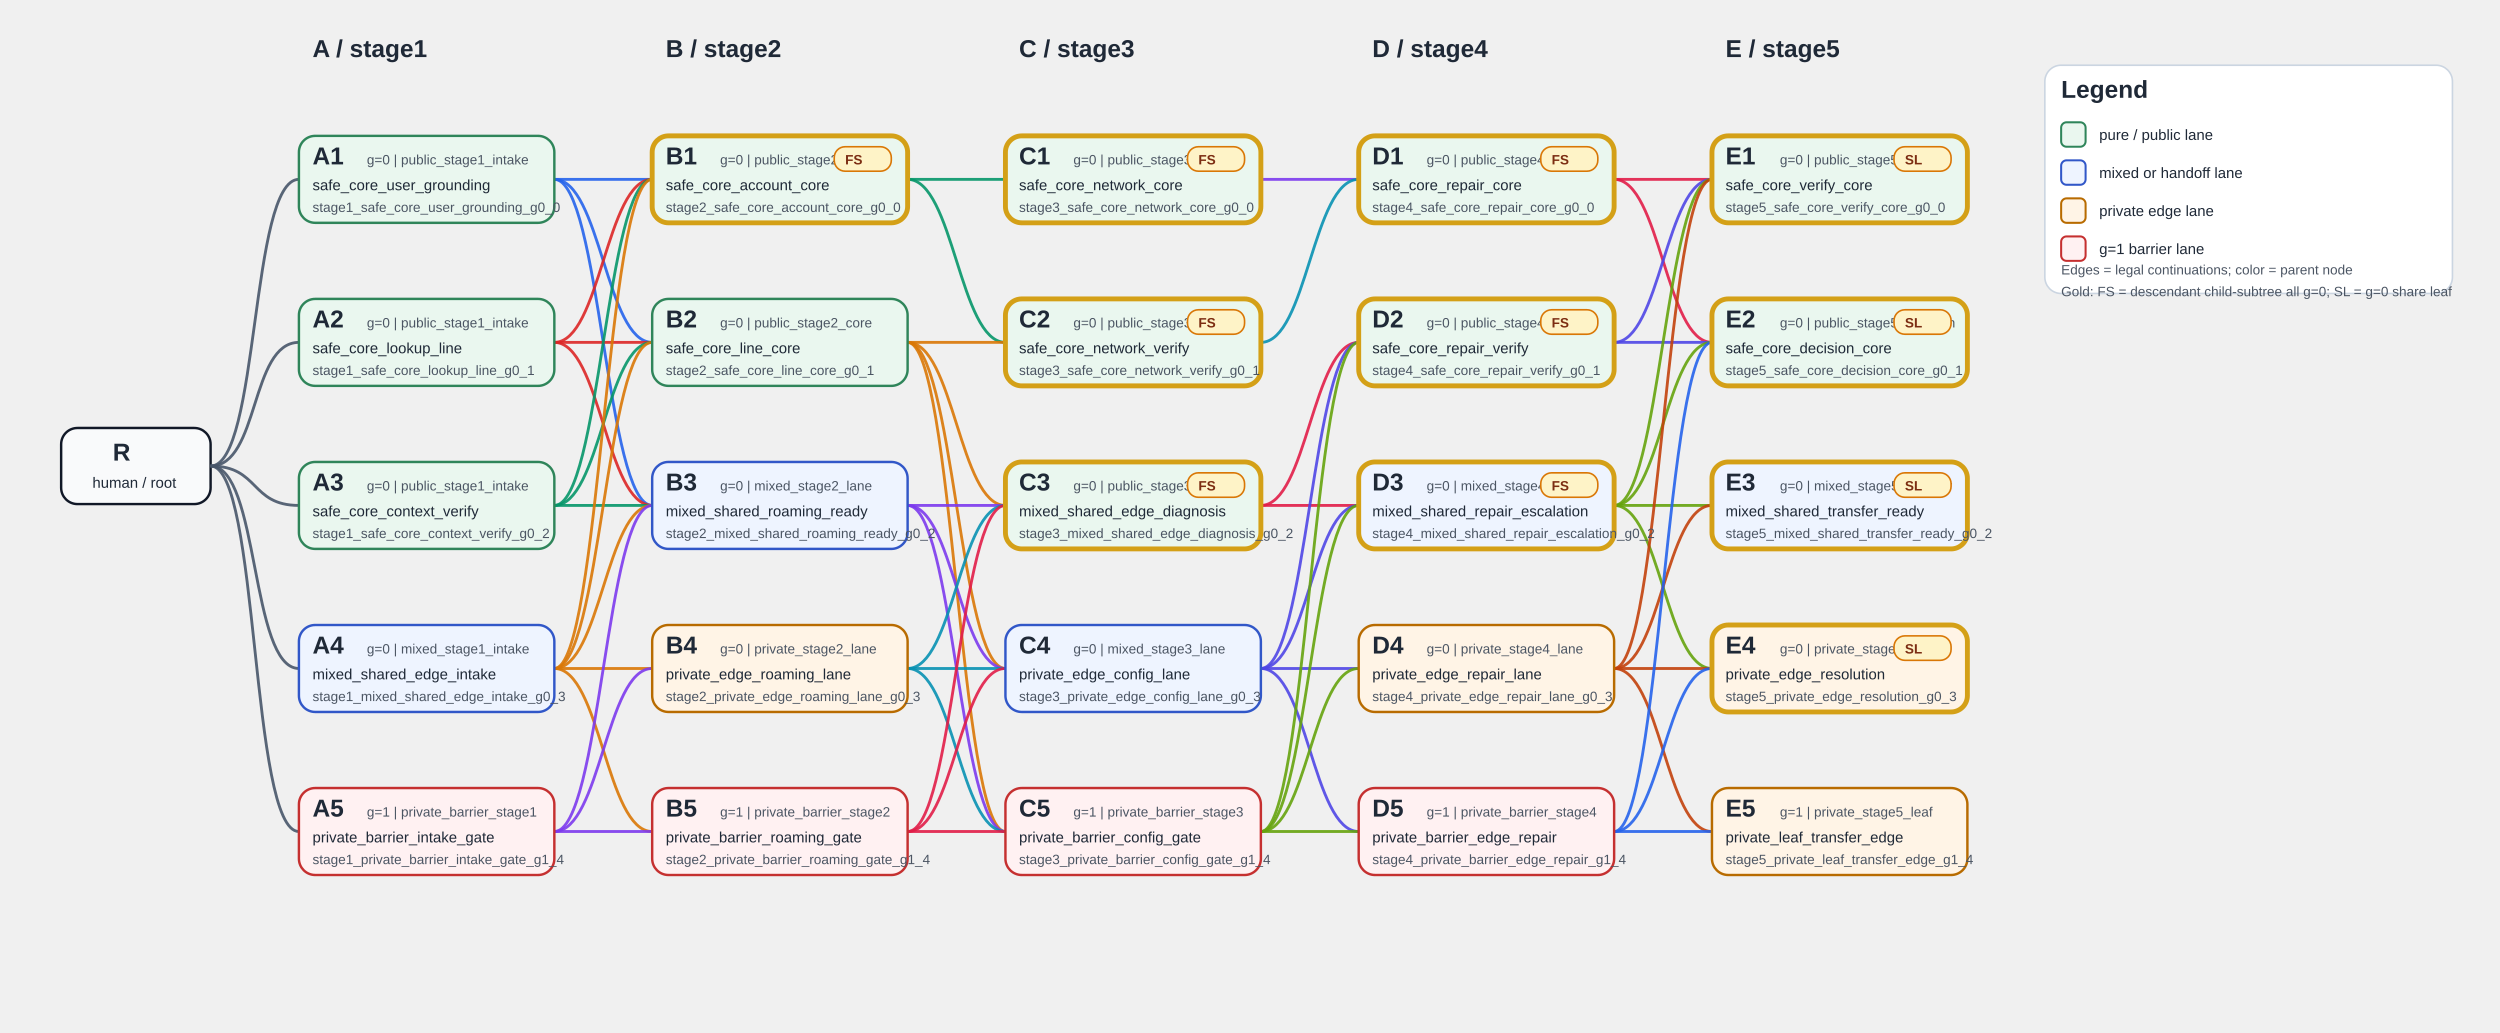
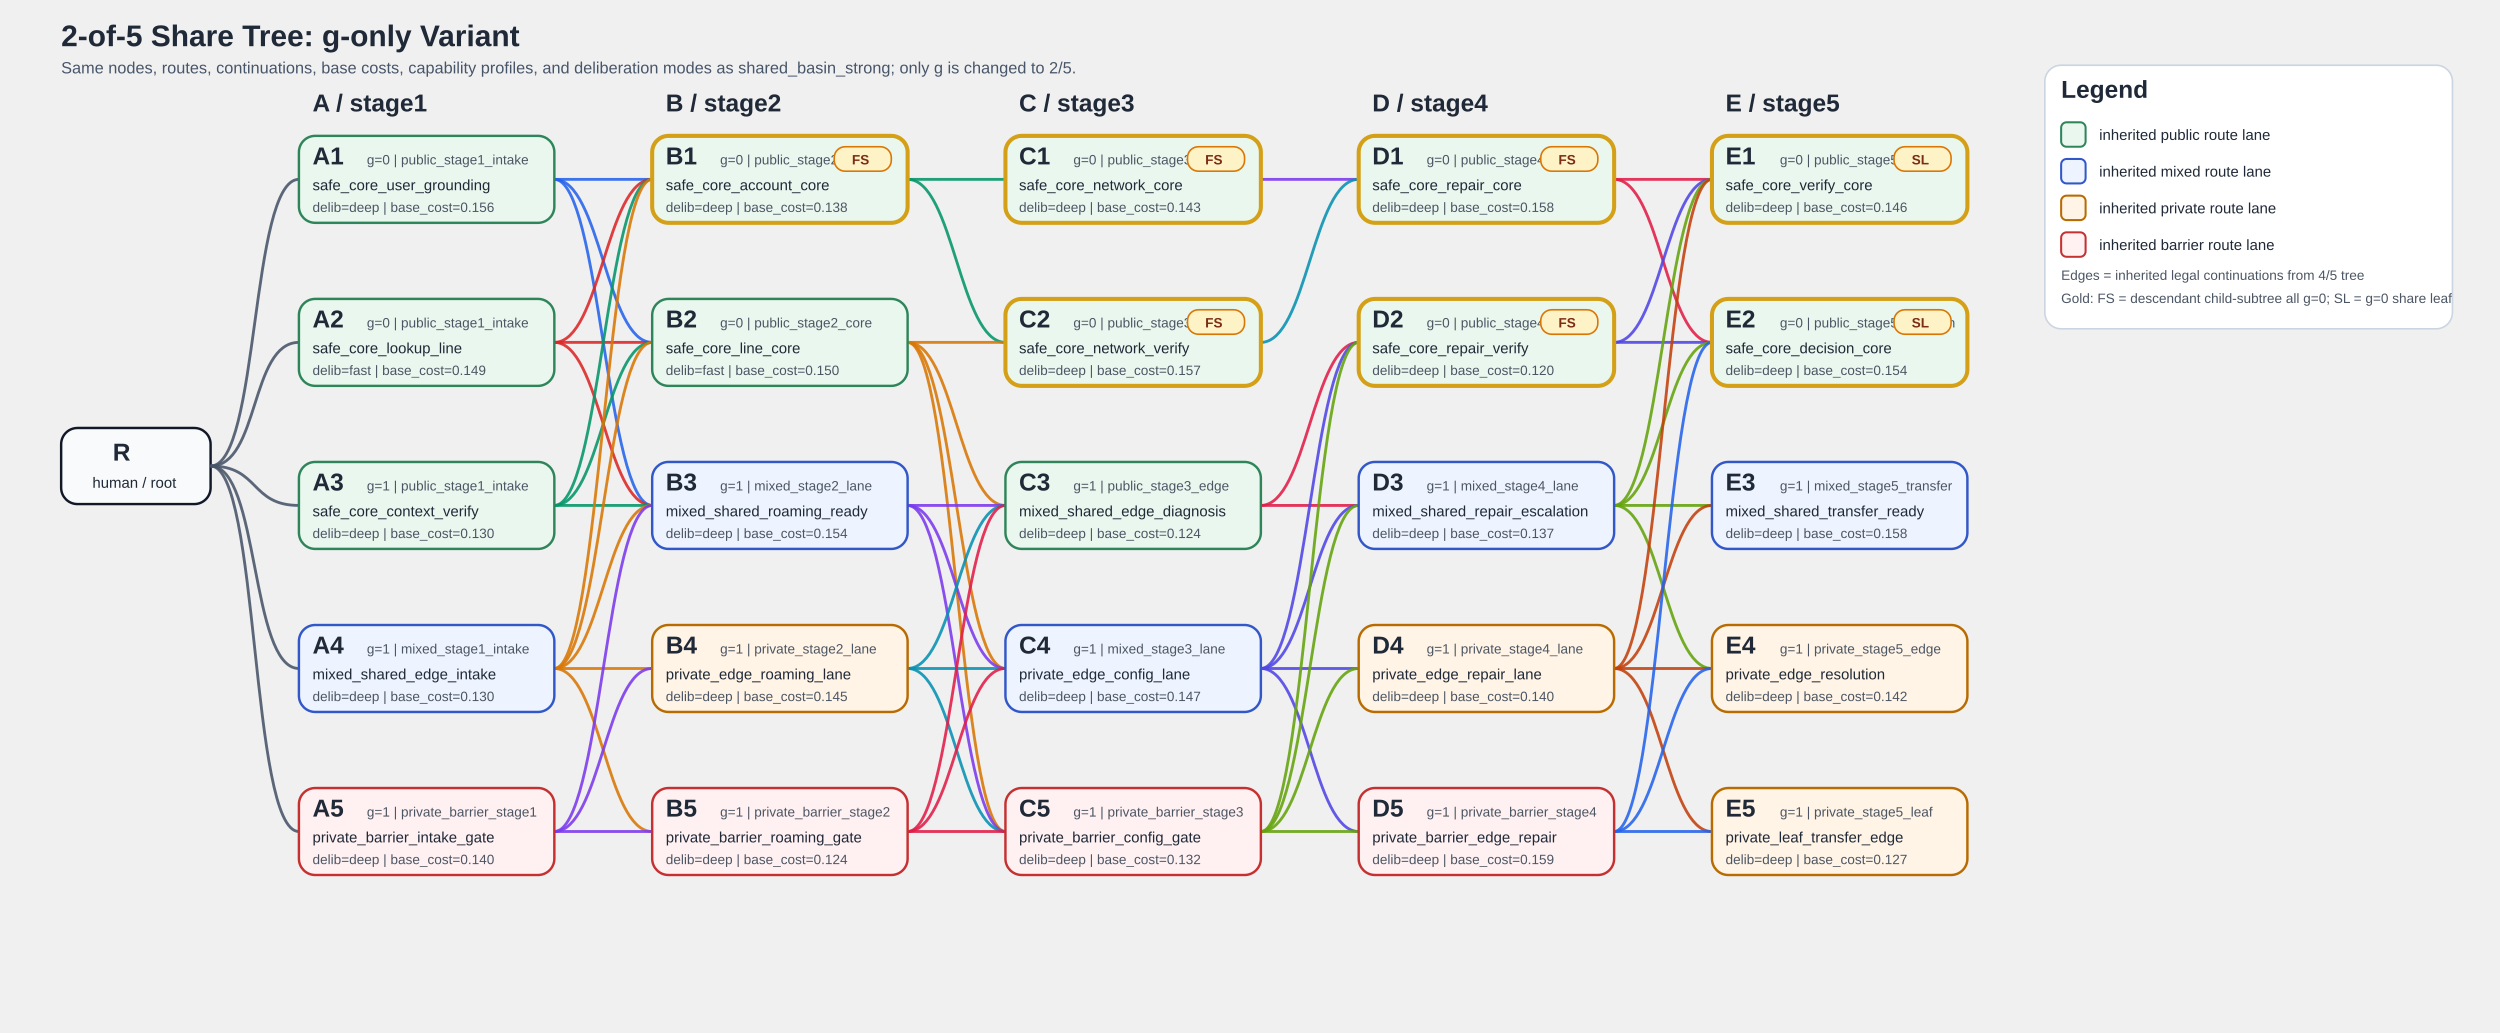
<svg xmlns="http://www.w3.org/2000/svg" width="1840.0" height="760.0" viewBox="0 0 1840.0 760.0">
  <style>
text { font-family: Arial, sans-serif; fill: #1f2937; }
+ .title { font-size: 22px; font-weight: 800; }
+ .subtitle { font-size: 12px; fill: #475569; }
.stage-title { font-size: 18px; font-weight: 700; }
.node-alias { font-size: 18px; font-weight: 700; }
.node-role { font-size: 11px; }
.node-meta { font-size: 10px; fill: #4b5563; }
- .node-badge { font-size: 10px; font-weight: 700; fill: #7c2d12; }
- .edge { stroke-width: 2.1; fill: none; opacity: 0.9; }
+ .node-note { font-size: 10px; font-weight: 700; fill: #7c2d12; }
+ .edge { stroke-width: 2.1; fill: none; opacity: 0.88; }
.root-box { fill: #f9fafb; stroke: #111827; stroke-width: 1.8; rx: 12; }
</style>
-   <text class="stage-title" x="230.0" y="42">A / stage1</text>
-   <text class="stage-title" x="490.0" y="42">B / stage2</text>
-   <text class="stage-title" x="750.0" y="42">C / stage3</text>
-   <text class="stage-title" x="1010.0" y="42">D / stage4</text>
-   <text class="stage-title" x="1270.0" y="42">E / stage5</text>
+   <text class="title" x="45" y="34">2-of-5 Share Tree: g-only Variant</text>
+   <text class="subtitle" x="45" y="54">Same nodes, routes, continuations, base costs, capability profiles, and deliberation modes as shared_basin_strong; only g is changed to 2/5.</text>
+   <text class="stage-title" x="230.0" y="82">A / stage1</text>
+   <text class="stage-title" x="490.0" y="82">B / stage2</text>
+   <text class="stage-title" x="750.0" y="82">C / stage3</text>
+   <text class="stage-title" x="1010.0" y="82">D / stage4</text>
+   <text class="stage-title" x="1270.0" y="82">E / stage5</text>
  <rect class="root-box" x="45.0" y="315.0" width="110.0" height="56.0" />
  <text class="node-alias" x="83.0" y="339.0">R</text>
  <text class="node-role" x="68.0" y="359.0">human / root</text>
  <path class="edge" stroke="#475569" d="M 155.0,343.0 C 191.0,343.0 184.0,132.0 220.0,132.0" />
  <path class="edge" stroke="#475569" d="M 155.0,343.0 C 191.0,343.0 184.0,252.0 220.0,252.0" />
  <path class="edge" stroke="#475569" d="M 155.0,343.0 C 191.0,343.0 184.0,372.0 220.0,372.0" />
  <path class="edge" stroke="#475569" d="M 155.0,343.0 C 191.0,343.0 184.0,492.0 220.0,492.0" />
  <path class="edge" stroke="#475569" d="M 155.0,343.0 C 191.0,343.0 184.0,612.0 220.0,612.0" />
  <path class="edge" stroke="#2563eb" d="M 408.0,132.0 C 442.0,132.0 446.0,132.0 480.0,132.0" />
  <path class="edge" stroke="#2563eb" d="M 408.0,132.0 C 442.0,132.0 446.0,252.0 480.0,252.0" />
  <path class="edge" stroke="#2563eb" d="M 408.0,132.0 C 442.0,132.0 446.0,372.0 480.0,372.0" />
  <path class="edge" stroke="#dc2626" d="M 408.0,252.0 C 442.0,252.0 446.0,132.0 480.0,132.0" />
  <path class="edge" stroke="#dc2626" d="M 408.0,252.0 C 442.0,252.0 446.0,252.0 480.0,252.0" />
  <path class="edge" stroke="#dc2626" d="M 408.0,252.0 C 442.0,252.0 446.0,372.0 480.0,372.0" />
  <path class="edge" stroke="#059669" d="M 408.0,372.0 C 442.0,372.0 446.0,132.0 480.0,132.0" />
  <path class="edge" stroke="#059669" d="M 408.0,372.0 C 442.0,372.0 446.0,252.0 480.0,252.0" />
  <path class="edge" stroke="#059669" d="M 408.0,372.0 C 442.0,372.0 446.0,372.0 480.0,372.0" />
  <path class="edge" stroke="#d97706" d="M 408.0,492.0 C 442.0,492.0 446.0,132.0 480.0,132.0" />
  <path class="edge" stroke="#d97706" d="M 408.0,492.0 C 442.0,492.0 446.0,252.0 480.0,252.0" />
  <path class="edge" stroke="#d97706" d="M 408.0,492.0 C 442.0,492.0 446.0,372.0 480.0,372.0" />
  <path class="edge" stroke="#d97706" d="M 408.0,492.0 C 442.0,492.0 446.0,492.0 480.0,492.0" />
  <path class="edge" stroke="#d97706" d="M 408.0,492.0 C 442.0,492.0 446.0,612.0 480.0,612.0" />
  <path class="edge" stroke="#7c3aed" d="M 408.0,612.0 C 442.0,612.0 446.0,372.0 480.0,372.0" />
  <path class="edge" stroke="#7c3aed" d="M 408.0,612.0 C 442.0,612.0 446.0,492.0 480.0,492.0" />
  <path class="edge" stroke="#7c3aed" d="M 408.0,612.0 C 442.0,612.0 446.0,612.0 480.0,612.0" />
  <path class="edge" stroke="#059669" d="M 668.0,132.0 C 702.0,132.0 706.0,132.0 740.0,132.0" />
  <path class="edge" stroke="#059669" d="M 668.0,132.0 C 702.0,132.0 706.0,252.0 740.0,252.0" />
  <path class="edge" stroke="#d97706" d="M 668.0,252.0 C 702.0,252.0 706.0,252.0 740.0,252.0" />
  <path class="edge" stroke="#d97706" d="M 668.0,252.0 C 702.0,252.0 706.0,372.0 740.0,372.0" />
  <path class="edge" stroke="#d97706" d="M 668.0,252.0 C 702.0,252.0 706.0,492.0 740.0,492.0" />
  <path class="edge" stroke="#d97706" d="M 668.0,252.0 C 702.0,252.0 706.0,612.0 740.0,612.0" />
  <path class="edge" stroke="#7c3aed" d="M 668.0,372.0 C 702.0,372.0 706.0,372.0 740.0,372.0" />
  <path class="edge" stroke="#7c3aed" d="M 668.0,372.0 C 702.0,372.0 706.0,492.0 740.0,492.0" />
  <path class="edge" stroke="#7c3aed" d="M 668.0,372.0 C 702.0,372.0 706.0,612.0 740.0,612.0" />
  <path class="edge" stroke="#0891b2" d="M 668.0,492.0 C 702.0,492.0 706.0,372.0 740.0,372.0" />
  <path class="edge" stroke="#0891b2" d="M 668.0,492.0 C 702.0,492.0 706.0,492.0 740.0,492.0" />
  <path class="edge" stroke="#0891b2" d="M 668.0,492.0 C 702.0,492.0 706.0,612.0 740.0,612.0" />
  <path class="edge" stroke="#e11d48" d="M 668.0,612.0 C 702.0,612.0 706.0,372.0 740.0,372.0" />
  <path class="edge" stroke="#e11d48" d="M 668.0,612.0 C 702.0,612.0 706.0,492.0 740.0,492.0" />
  <path class="edge" stroke="#e11d48" d="M 668.0,612.0 C 702.0,612.0 706.0,612.0 740.0,612.0" />
  <path class="edge" stroke="#7c3aed" d="M 928.0,132.0 C 962.0,132.0 966.0,132.0 1000.0,132.0" />
  <path class="edge" stroke="#0891b2" d="M 928.0,252.0 C 962.0,252.0 966.0,132.0 1000.0,132.0" />
  <path class="edge" stroke="#e11d48" d="M 928.0,372.0 C 962.0,372.0 966.0,252.0 1000.0,252.0" />
  <path class="edge" stroke="#e11d48" d="M 928.0,372.0 C 962.0,372.0 966.0,372.0 1000.0,372.0" />
  <path class="edge" stroke="#4f46e5" d="M 928.0,492.0 C 962.0,492.0 966.0,252.0 1000.0,252.0" />
  <path class="edge" stroke="#4f46e5" d="M 928.0,492.0 C 962.0,492.0 966.0,372.0 1000.0,372.0" />
  <path class="edge" stroke="#4f46e5" d="M 928.0,492.0 C 962.0,492.0 966.0,492.0 1000.0,492.0" />
  <path class="edge" stroke="#4f46e5" d="M 928.0,492.0 C 962.0,492.0 966.0,612.0 1000.0,612.0" />
  <path class="edge" stroke="#65a30d" d="M 928.0,612.0 C 962.0,612.0 966.0,252.0 1000.0,252.0" />
  <path class="edge" stroke="#65a30d" d="M 928.0,612.0 C 962.0,612.0 966.0,372.0 1000.0,372.0" />
  <path class="edge" stroke="#65a30d" d="M 928.0,612.0 C 962.0,612.0 966.0,492.0 1000.0,492.0" />
  <path class="edge" stroke="#65a30d" d="M 928.0,612.0 C 962.0,612.0 966.0,612.0 1000.0,612.0" />
  <path class="edge" stroke="#e11d48" d="M 1188.0,132.0 C 1222.0,132.0 1226.0,132.0 1260.0,132.0" />
  <path class="edge" stroke="#e11d48" d="M 1188.0,132.0 C 1222.0,132.0 1226.0,252.0 1260.0,252.0" />
  <path class="edge" stroke="#4f46e5" d="M 1188.0,252.0 C 1222.0,252.0 1226.0,132.0 1260.0,132.0" />
  <path class="edge" stroke="#4f46e5" d="M 1188.0,252.0 C 1222.0,252.0 1226.0,252.0 1260.0,252.0" />
  <path class="edge" stroke="#65a30d" d="M 1188.0,372.0 C 1222.0,372.0 1226.0,132.0 1260.0,132.0" />
  <path class="edge" stroke="#65a30d" d="M 1188.0,372.0 C 1222.0,372.0 1226.0,252.0 1260.0,252.0" />
  <path class="edge" stroke="#65a30d" d="M 1188.0,372.0 C 1222.0,372.0 1226.0,372.0 1260.0,372.0" />
  <path class="edge" stroke="#65a30d" d="M 1188.0,372.0 C 1222.0,372.0 1226.0,492.0 1260.0,492.0" />
  <path class="edge" stroke="#c2410c" d="M 1188.0,492.0 C 1222.0,492.0 1226.0,132.0 1260.0,132.0" />
  <path class="edge" stroke="#c2410c" d="M 1188.0,492.0 C 1222.0,492.0 1226.0,372.0 1260.0,372.0" />
  <path class="edge" stroke="#c2410c" d="M 1188.0,492.0 C 1222.0,492.0 1226.0,492.0 1260.0,492.0" />
  <path class="edge" stroke="#c2410c" d="M 1188.0,492.0 C 1222.0,492.0 1226.0,612.0 1260.0,612.0" />
  <path class="edge" stroke="#2563eb" d="M 1188.0,612.0 C 1222.0,612.0 1226.0,252.0 1260.0,252.0" />
  <path class="edge" stroke="#2563eb" d="M 1188.0,612.0 C 1222.0,612.0 1226.0,492.0 1260.0,492.0" />
  <path class="edge" stroke="#2563eb" d="M 1188.0,612.0 C 1222.0,612.0 1226.0,612.0 1260.0,612.0" />
  <rect x="220.0" y="100.0" width="188.0" height="64.0" rx="12" fill="#eaf7ef" stroke="#2f855a" stroke-width="1.8" />
  <text class="node-alias" x="230.0" y="121.0">A1</text>
  <text class="node-meta" x="270.0" y="121.0">g=0 | public_stage1_intake</text>
  <text class="node-role" x="230.0" y="140.0">safe_core_user_grounding</text>
-   <text class="node-meta" x="230.0" y="156.0">stage1_safe_core_user_grounding_g0_0</text>
+   <text class="node-meta" x="230.0" y="156.0">delib=deep | base_cost=0.156</text>
  <rect x="220.0" y="220.0" width="188.0" height="64.0" rx="12" fill="#eaf7ef" stroke="#2f855a" stroke-width="1.8" />
  <text class="node-alias" x="230.0" y="241.0">A2</text>
  <text class="node-meta" x="270.0" y="241.0">g=0 | public_stage1_intake</text>
  <text class="node-role" x="230.0" y="260.0">safe_core_lookup_line</text>
-   <text class="node-meta" x="230.0" y="276.0">stage1_safe_core_lookup_line_g0_1</text>
+   <text class="node-meta" x="230.0" y="276.0">delib=fast | base_cost=0.149</text>
  <rect x="220.0" y="340.0" width="188.0" height="64.0" rx="12" fill="#eaf7ef" stroke="#2f855a" stroke-width="1.8" />
  <text class="node-alias" x="230.0" y="361.0">A3</text>
-   <text class="node-meta" x="270.0" y="361.0">g=0 | public_stage1_intake</text>
+   <text class="node-meta" x="270.0" y="361.0">g=1 | public_stage1_intake</text>
  <text class="node-role" x="230.0" y="380.0">safe_core_context_verify</text>
-   <text class="node-meta" x="230.0" y="396.0">stage1_safe_core_context_verify_g0_2</text>
+   <text class="node-meta" x="230.0" y="396.0">delib=deep | base_cost=0.130</text>
  <rect x="220.0" y="460.0" width="188.0" height="64.0" rx="12" fill="#eef4ff" stroke="#3157c8" stroke-width="1.8" />
  <text class="node-alias" x="230.0" y="481.0">A4</text>
-   <text class="node-meta" x="270.0" y="481.0">g=0 | mixed_stage1_intake</text>
+   <text class="node-meta" x="270.0" y="481.0">g=1 | mixed_stage1_intake</text>
  <text class="node-role" x="230.0" y="500.0">mixed_shared_edge_intake</text>
-   <text class="node-meta" x="230.0" y="516.0">stage1_mixed_shared_edge_intake_g0_3</text>
+   <text class="node-meta" x="230.0" y="516.0">delib=deep | base_cost=0.130</text>
  <rect x="220.0" y="580.0" width="188.0" height="64.0" rx="12" fill="#fff1f2" stroke="#c53030" stroke-width="1.8" />
  <text class="node-alias" x="230.0" y="601.0">A5</text>
  <text class="node-meta" x="270.0" y="601.0">g=1 | private_barrier_stage1</text>
  <text class="node-role" x="230.0" y="620.0">private_barrier_intake_gate</text>
-   <text class="node-meta" x="230.0" y="636.0">stage1_private_barrier_intake_gate_g1_4</text>
-   <rect x="480.0" y="100.0" width="188.0" height="64.0" rx="12" fill="#eaf7ef" stroke="#d4a017" stroke-width="3.6" />
+   <text class="node-meta" x="230.0" y="636.0">delib=deep | base_cost=0.140</text>
+   <rect x="480.0" y="100.0" width="188.0" height="64.0" rx="12" fill="#eaf7ef" stroke="#d4a017" stroke-width="3.0" />
  <text class="node-alias" x="490.0" y="121.0">B1</text>
  <text class="node-meta" x="530.0" y="121.0">g=0 | public_stage2_core</text>
  <text class="node-role" x="490.0" y="140.0">safe_core_account_core</text>
-   <text class="node-meta" x="490.0" y="156.0">stage2_safe_core_account_core_g0_0</text>
+   <text class="node-meta" x="490.0" y="156.0">delib=deep | base_cost=0.138</text>
  <rect x="614.0" y="108.0" width="42" height="18" rx="8" fill="#fef3c7" stroke="#d97706" stroke-width="1.2" />
-   <text class="node-badge" x="622.0" y="121.0">FS</text>
+   <text class="node-note" x="627.0" y="121.0">FS</text>
  <rect x="480.0" y="220.0" width="188.0" height="64.0" rx="12" fill="#eaf7ef" stroke="#2f855a" stroke-width="1.8" />
  <text class="node-alias" x="490.0" y="241.0">B2</text>
  <text class="node-meta" x="530.0" y="241.0">g=0 | public_stage2_core</text>
  <text class="node-role" x="490.0" y="260.0">safe_core_line_core</text>
-   <text class="node-meta" x="490.0" y="276.0">stage2_safe_core_line_core_g0_1</text>
+   <text class="node-meta" x="490.0" y="276.0">delib=fast | base_cost=0.150</text>
  <rect x="480.0" y="340.0" width="188.0" height="64.0" rx="12" fill="#eef4ff" stroke="#3157c8" stroke-width="1.8" />
  <text class="node-alias" x="490.0" y="361.0">B3</text>
-   <text class="node-meta" x="530.0" y="361.0">g=0 | mixed_stage2_lane</text>
+   <text class="node-meta" x="530.0" y="361.0">g=1 | mixed_stage2_lane</text>
  <text class="node-role" x="490.0" y="380.0">mixed_shared_roaming_ready</text>
-   <text class="node-meta" x="490.0" y="396.0">stage2_mixed_shared_roaming_ready_g0_2</text>
+   <text class="node-meta" x="490.0" y="396.0">delib=deep | base_cost=0.154</text>
  <rect x="480.0" y="460.0" width="188.0" height="64.0" rx="12" fill="#fff4e6" stroke="#b86b00" stroke-width="1.8" />
  <text class="node-alias" x="490.0" y="481.0">B4</text>
-   <text class="node-meta" x="530.0" y="481.0">g=0 | private_stage2_lane</text>
+   <text class="node-meta" x="530.0" y="481.0">g=1 | private_stage2_lane</text>
  <text class="node-role" x="490.0" y="500.0">private_edge_roaming_lane</text>
-   <text class="node-meta" x="490.0" y="516.0">stage2_private_edge_roaming_lane_g0_3</text>
+   <text class="node-meta" x="490.0" y="516.0">delib=deep | base_cost=0.145</text>
  <rect x="480.0" y="580.0" width="188.0" height="64.0" rx="12" fill="#fff1f2" stroke="#c53030" stroke-width="1.8" />
  <text class="node-alias" x="490.0" y="601.0">B5</text>
  <text class="node-meta" x="530.0" y="601.0">g=1 | private_barrier_stage2</text>
  <text class="node-role" x="490.0" y="620.0">private_barrier_roaming_gate</text>
-   <text class="node-meta" x="490.0" y="636.0">stage2_private_barrier_roaming_gate_g1_4</text>
-   <rect x="740.0" y="100.0" width="188.0" height="64.0" rx="12" fill="#eaf7ef" stroke="#d4a017" stroke-width="3.6" />
+   <text class="node-meta" x="490.0" y="636.0">delib=deep | base_cost=0.124</text>
+   <rect x="740.0" y="100.0" width="188.0" height="64.0" rx="12" fill="#eaf7ef" stroke="#d4a017" stroke-width="3.0" />
  <text class="node-alias" x="750.0" y="121.0">C1</text>
  <text class="node-meta" x="790.0" y="121.0">g=0 | public_stage3_core</text>
  <text class="node-role" x="750.0" y="140.0">safe_core_network_core</text>
-   <text class="node-meta" x="750.0" y="156.0">stage3_safe_core_network_core_g0_0</text>
+   <text class="node-meta" x="750.0" y="156.0">delib=deep | base_cost=0.143</text>
  <rect x="874.0" y="108.0" width="42" height="18" rx="8" fill="#fef3c7" stroke="#d97706" stroke-width="1.2" />
-   <text class="node-badge" x="882.0" y="121.0">FS</text>
-   <rect x="740.0" y="220.0" width="188.0" height="64.0" rx="12" fill="#eaf7ef" stroke="#d4a017" stroke-width="3.6" />
+   <text class="node-note" x="887.0" y="121.0">FS</text>
+   <rect x="740.0" y="220.0" width="188.0" height="64.0" rx="12" fill="#eaf7ef" stroke="#d4a017" stroke-width="3.0" />
  <text class="node-alias" x="750.0" y="241.0">C2</text>
  <text class="node-meta" x="790.0" y="241.0">g=0 | public_stage3_verify</text>
  <text class="node-role" x="750.0" y="260.0">safe_core_network_verify</text>
-   <text class="node-meta" x="750.0" y="276.0">stage3_safe_core_network_verify_g0_1</text>
+   <text class="node-meta" x="750.0" y="276.0">delib=deep | base_cost=0.157</text>
  <rect x="874.0" y="228.0" width="42" height="18" rx="8" fill="#fef3c7" stroke="#d97706" stroke-width="1.2" />
-   <text class="node-badge" x="882.0" y="241.0">FS</text>
-   <rect x="740.0" y="340.0" width="188.0" height="64.0" rx="12" fill="#eaf7ef" stroke="#d4a017" stroke-width="3.6" />
+   <text class="node-note" x="887.0" y="241.0">FS</text>
+   <rect x="740.0" y="340.0" width="188.0" height="64.0" rx="12" fill="#eaf7ef" stroke="#2f855a" stroke-width="1.8" />
  <text class="node-alias" x="750.0" y="361.0">C3</text>
-   <text class="node-meta" x="790.0" y="361.0">g=0 | public_stage3_edge</text>
+   <text class="node-meta" x="790.0" y="361.0">g=1 | public_stage3_edge</text>
  <text class="node-role" x="750.0" y="380.0">mixed_shared_edge_diagnosis</text>
-   <text class="node-meta" x="750.0" y="396.0">stage3_mixed_shared_edge_diagnosis_g0_2</text>
-   <rect x="874.0" y="348.0" width="42" height="18" rx="8" fill="#fef3c7" stroke="#d97706" stroke-width="1.2" />
-   <text class="node-badge" x="882.0" y="361.0">FS</text>
+   <text class="node-meta" x="750.0" y="396.0">delib=deep | base_cost=0.124</text>
  <rect x="740.0" y="460.0" width="188.0" height="64.0" rx="12" fill="#eef4ff" stroke="#3157c8" stroke-width="1.8" />
  <text class="node-alias" x="750.0" y="481.0">C4</text>
-   <text class="node-meta" x="790.0" y="481.0">g=0 | mixed_stage3_lane</text>
+   <text class="node-meta" x="790.0" y="481.0">g=1 | mixed_stage3_lane</text>
  <text class="node-role" x="750.0" y="500.0">private_edge_config_lane</text>
-   <text class="node-meta" x="750.0" y="516.0">stage3_private_edge_config_lane_g0_3</text>
+   <text class="node-meta" x="750.0" y="516.0">delib=deep | base_cost=0.147</text>
  <rect x="740.0" y="580.0" width="188.0" height="64.0" rx="12" fill="#fff1f2" stroke="#c53030" stroke-width="1.8" />
  <text class="node-alias" x="750.0" y="601.0">C5</text>
  <text class="node-meta" x="790.0" y="601.0">g=1 | private_barrier_stage3</text>
  <text class="node-role" x="750.0" y="620.0">private_barrier_config_gate</text>
-   <text class="node-meta" x="750.0" y="636.0">stage3_private_barrier_config_gate_g1_4</text>
-   <rect x="1000.0" y="100.0" width="188.0" height="64.0" rx="12" fill="#eaf7ef" stroke="#d4a017" stroke-width="3.6" />
+   <text class="node-meta" x="750.0" y="636.0">delib=deep | base_cost=0.132</text>
+   <rect x="1000.0" y="100.0" width="188.0" height="64.0" rx="12" fill="#eaf7ef" stroke="#d4a017" stroke-width="3.0" />
  <text class="node-alias" x="1010.0" y="121.0">D1</text>
  <text class="node-meta" x="1050.0" y="121.0">g=0 | public_stage4_core</text>
  <text class="node-role" x="1010.0" y="140.0">safe_core_repair_core</text>
-   <text class="node-meta" x="1010.0" y="156.0">stage4_safe_core_repair_core_g0_0</text>
+   <text class="node-meta" x="1010.0" y="156.0">delib=deep | base_cost=0.158</text>
  <rect x="1134.0" y="108.0" width="42" height="18" rx="8" fill="#fef3c7" stroke="#d97706" stroke-width="1.2" />
-   <text class="node-badge" x="1142.0" y="121.0">FS</text>
-   <rect x="1000.0" y="220.0" width="188.0" height="64.0" rx="12" fill="#eaf7ef" stroke="#d4a017" stroke-width="3.6" />
+   <text class="node-note" x="1147.0" y="121.0">FS</text>
+   <rect x="1000.0" y="220.0" width="188.0" height="64.0" rx="12" fill="#eaf7ef" stroke="#d4a017" stroke-width="3.0" />
  <text class="node-alias" x="1010.0" y="241.0">D2</text>
  <text class="node-meta" x="1050.0" y="241.0">g=0 | public_stage4_verify</text>
  <text class="node-role" x="1010.0" y="260.0">safe_core_repair_verify</text>
-   <text class="node-meta" x="1010.0" y="276.0">stage4_safe_core_repair_verify_g0_1</text>
+   <text class="node-meta" x="1010.0" y="276.0">delib=deep | base_cost=0.120</text>
  <rect x="1134.0" y="228.0" width="42" height="18" rx="8" fill="#fef3c7" stroke="#d97706" stroke-width="1.2" />
-   <text class="node-badge" x="1142.0" y="241.0">FS</text>
-   <rect x="1000.0" y="340.0" width="188.0" height="64.0" rx="12" fill="#eef4ff" stroke="#d4a017" stroke-width="3.6" />
+   <text class="node-note" x="1147.0" y="241.0">FS</text>
+   <rect x="1000.0" y="340.0" width="188.0" height="64.0" rx="12" fill="#eef4ff" stroke="#3157c8" stroke-width="1.8" />
  <text class="node-alias" x="1010.0" y="361.0">D3</text>
-   <text class="node-meta" x="1050.0" y="361.0">g=0 | mixed_stage4_lane</text>
+   <text class="node-meta" x="1050.0" y="361.0">g=1 | mixed_stage4_lane</text>
  <text class="node-role" x="1010.0" y="380.0">mixed_shared_repair_escalation</text>
-   <text class="node-meta" x="1010.0" y="396.0">stage4_mixed_shared_repair_escalation_g0_2</text>
-   <rect x="1134.0" y="348.0" width="42" height="18" rx="8" fill="#fef3c7" stroke="#d97706" stroke-width="1.2" />
-   <text class="node-badge" x="1142.0" y="361.0">FS</text>
+   <text class="node-meta" x="1010.0" y="396.0">delib=deep | base_cost=0.137</text>
  <rect x="1000.0" y="460.0" width="188.0" height="64.0" rx="12" fill="#fff4e6" stroke="#b86b00" stroke-width="1.8" />
  <text class="node-alias" x="1010.0" y="481.0">D4</text>
-   <text class="node-meta" x="1050.0" y="481.0">g=0 | private_stage4_lane</text>
+   <text class="node-meta" x="1050.0" y="481.0">g=1 | private_stage4_lane</text>
  <text class="node-role" x="1010.0" y="500.0">private_edge_repair_lane</text>
-   <text class="node-meta" x="1010.0" y="516.0">stage4_private_edge_repair_lane_g0_3</text>
+   <text class="node-meta" x="1010.0" y="516.0">delib=deep | base_cost=0.140</text>
  <rect x="1000.0" y="580.0" width="188.0" height="64.0" rx="12" fill="#fff1f2" stroke="#c53030" stroke-width="1.8" />
  <text class="node-alias" x="1010.0" y="601.0">D5</text>
  <text class="node-meta" x="1050.0" y="601.0">g=1 | private_barrier_stage4</text>
  <text class="node-role" x="1010.0" y="620.0">private_barrier_edge_repair</text>
-   <text class="node-meta" x="1010.0" y="636.0">stage4_private_barrier_edge_repair_g1_4</text>
-   <rect x="1260.0" y="100.0" width="188.0" height="64.0" rx="12" fill="#eaf7ef" stroke="#d4a017" stroke-width="3.6" />
+   <text class="node-meta" x="1010.0" y="636.0">delib=deep | base_cost=0.159</text>
+   <rect x="1260.0" y="100.0" width="188.0" height="64.0" rx="12" fill="#eaf7ef" stroke="#d4a017" stroke-width="3.0" />
  <text class="node-alias" x="1270.0" y="121.0">E1</text>
  <text class="node-meta" x="1310.0" y="121.0">g=0 | public_stage5_verify</text>
  <text class="node-role" x="1270.0" y="140.0">safe_core_verify_core</text>
-   <text class="node-meta" x="1270.0" y="156.0">stage5_safe_core_verify_core_g0_0</text>
+   <text class="node-meta" x="1270.0" y="156.0">delib=deep | base_cost=0.146</text>
  <rect x="1394.0" y="108.0" width="42" height="18" rx="8" fill="#fef3c7" stroke="#d97706" stroke-width="1.2" />
-   <text class="node-badge" x="1402.0" y="121.0">SL</text>
-   <rect x="1260.0" y="220.0" width="188.0" height="64.0" rx="12" fill="#eaf7ef" stroke="#d4a017" stroke-width="3.6" />
+   <text class="node-note" x="1407.0" y="121.0">SL</text>
+   <rect x="1260.0" y="220.0" width="188.0" height="64.0" rx="12" fill="#eaf7ef" stroke="#d4a017" stroke-width="3.0" />
  <text class="node-alias" x="1270.0" y="241.0">E2</text>
  <text class="node-meta" x="1310.0" y="241.0">g=0 | public_stage5_decision</text>
  <text class="node-role" x="1270.0" y="260.0">safe_core_decision_core</text>
-   <text class="node-meta" x="1270.0" y="276.0">stage5_safe_core_decision_core_g0_1</text>
+   <text class="node-meta" x="1270.0" y="276.0">delib=deep | base_cost=0.154</text>
  <rect x="1394.0" y="228.0" width="42" height="18" rx="8" fill="#fef3c7" stroke="#d97706" stroke-width="1.2" />
-   <text class="node-badge" x="1402.0" y="241.0">SL</text>
-   <rect x="1260.0" y="340.0" width="188.0" height="64.0" rx="12" fill="#eef4ff" stroke="#d4a017" stroke-width="3.6" />
+   <text class="node-note" x="1407.0" y="241.0">SL</text>
+   <rect x="1260.0" y="340.0" width="188.0" height="64.0" rx="12" fill="#eef4ff" stroke="#3157c8" stroke-width="1.8" />
  <text class="node-alias" x="1270.0" y="361.0">E3</text>
-   <text class="node-meta" x="1310.0" y="361.0">g=0 | mixed_stage5_transfer</text>
+   <text class="node-meta" x="1310.0" y="361.0">g=1 | mixed_stage5_transfer</text>
  <text class="node-role" x="1270.0" y="380.0">mixed_shared_transfer_ready</text>
-   <text class="node-meta" x="1270.0" y="396.0">stage5_mixed_shared_transfer_ready_g0_2</text>
-   <rect x="1394.0" y="348.0" width="42" height="18" rx="8" fill="#fef3c7" stroke="#d97706" stroke-width="1.2" />
-   <text class="node-badge" x="1402.0" y="361.0">SL</text>
-   <rect x="1260.0" y="460.0" width="188.0" height="64.0" rx="12" fill="#fff4e6" stroke="#d4a017" stroke-width="3.6" />
+   <text class="node-meta" x="1270.0" y="396.0">delib=deep | base_cost=0.158</text>
+   <rect x="1260.0" y="460.0" width="188.0" height="64.0" rx="12" fill="#fff4e6" stroke="#b86b00" stroke-width="1.8" />
  <text class="node-alias" x="1270.0" y="481.0">E4</text>
-   <text class="node-meta" x="1310.0" y="481.0">g=0 | private_stage5_edge</text>
+   <text class="node-meta" x="1310.0" y="481.0">g=1 | private_stage5_edge</text>
  <text class="node-role" x="1270.0" y="500.0">private_edge_resolution</text>
-   <text class="node-meta" x="1270.0" y="516.0">stage5_private_edge_resolution_g0_3</text>
-   <rect x="1394.0" y="468.0" width="42" height="18" rx="8" fill="#fef3c7" stroke="#d97706" stroke-width="1.2" />
-   <text class="node-badge" x="1402.0" y="481.0">SL</text>
+   <text class="node-meta" x="1270.0" y="516.0">delib=deep | base_cost=0.142</text>
  <rect x="1260.0" y="580.0" width="188.0" height="64.0" rx="12" fill="#fff4e6" stroke="#b86b00" stroke-width="1.8" />
  <text class="node-alias" x="1270.0" y="601.0">E5</text>
  <text class="node-meta" x="1310.0" y="601.0">g=1 | private_stage5_leaf</text>
  <text class="node-role" x="1270.0" y="620.0">private_leaf_transfer_edge</text>
-   <text class="node-meta" x="1270.0" y="636.0">stage5_private_leaf_transfer_edge_g1_4</text>
-   <rect x="1505.0" y="48.0" width="300" height="168" rx="12" fill="#ffffff" stroke="#cbd5e1" stroke-width="1.2" />
+   <text class="node-meta" x="1270.0" y="636.0">delib=deep | base_cost=0.127</text>
+   <rect x="1505.0" y="48.0" width="300" height="194" rx="12" fill="#ffffff" stroke="#cbd5e1" stroke-width="1.2" />
  <text class="stage-title" x="1517.0" y="72.0">Legend</text>
  <rect x="1517.0" y="90.0" width="18" height="18" rx="4" fill="#eaf7ef" stroke="#2f855a" stroke-width="1.5" />
-   <text class="node-role" x="1545.0" y="103.0">pure / public lane</text>
-   <rect x="1517.0" y="118.0" width="18" height="18" rx="4" fill="#eef4ff" stroke="#3157c8" stroke-width="1.5" />
-   <text class="node-role" x="1545.0" y="131.0">mixed or handoff lane</text>
-   <rect x="1517.0" y="146.0" width="18" height="18" rx="4" fill="#fff4e6" stroke="#b86b00" stroke-width="1.5" />
-   <text class="node-role" x="1545.0" y="159.0">private edge lane</text>
-   <rect x="1517.0" y="174.0" width="18" height="18" rx="4" fill="#fff1f2" stroke="#c53030" stroke-width="1.5" />
-   <text class="node-role" x="1545.0" y="187.0">g=1 barrier lane</text>
-   <text class="node-meta" x="1517.0" y="202.0">Edges = legal continuations; color = parent node</text>
-   <text class="node-meta" x="1517.0" y="218.0">Gold: FS = descendant child-subtree all g=0; SL = g=0 share leaf</text>
+   <text class="node-role" x="1545.0" y="103.0">inherited public route lane</text>
+   <rect x="1517.0" y="117.0" width="18" height="18" rx="4" fill="#eef4ff" stroke="#3157c8" stroke-width="1.5" />
+   <text class="node-role" x="1545.0" y="130.0">inherited mixed route lane</text>
+   <rect x="1517.0" y="144.0" width="18" height="18" rx="4" fill="#fff4e6" stroke="#b86b00" stroke-width="1.5" />
+   <text class="node-role" x="1545.0" y="157.0">inherited private route lane</text>
+   <rect x="1517.0" y="171.0" width="18" height="18" rx="4" fill="#fff1f2" stroke="#c53030" stroke-width="1.5" />
+   <text class="node-role" x="1545.0" y="184.0">inherited barrier route lane</text>
+   <text class="node-meta" x="1517.0" y="206.0">Edges = inherited legal continuations from 4/5 tree</text>
+   <text class="node-meta" x="1517.0" y="223.0">Gold: FS = descendant child-subtree all g=0; SL = g=0 share leaf</text>
</svg>
